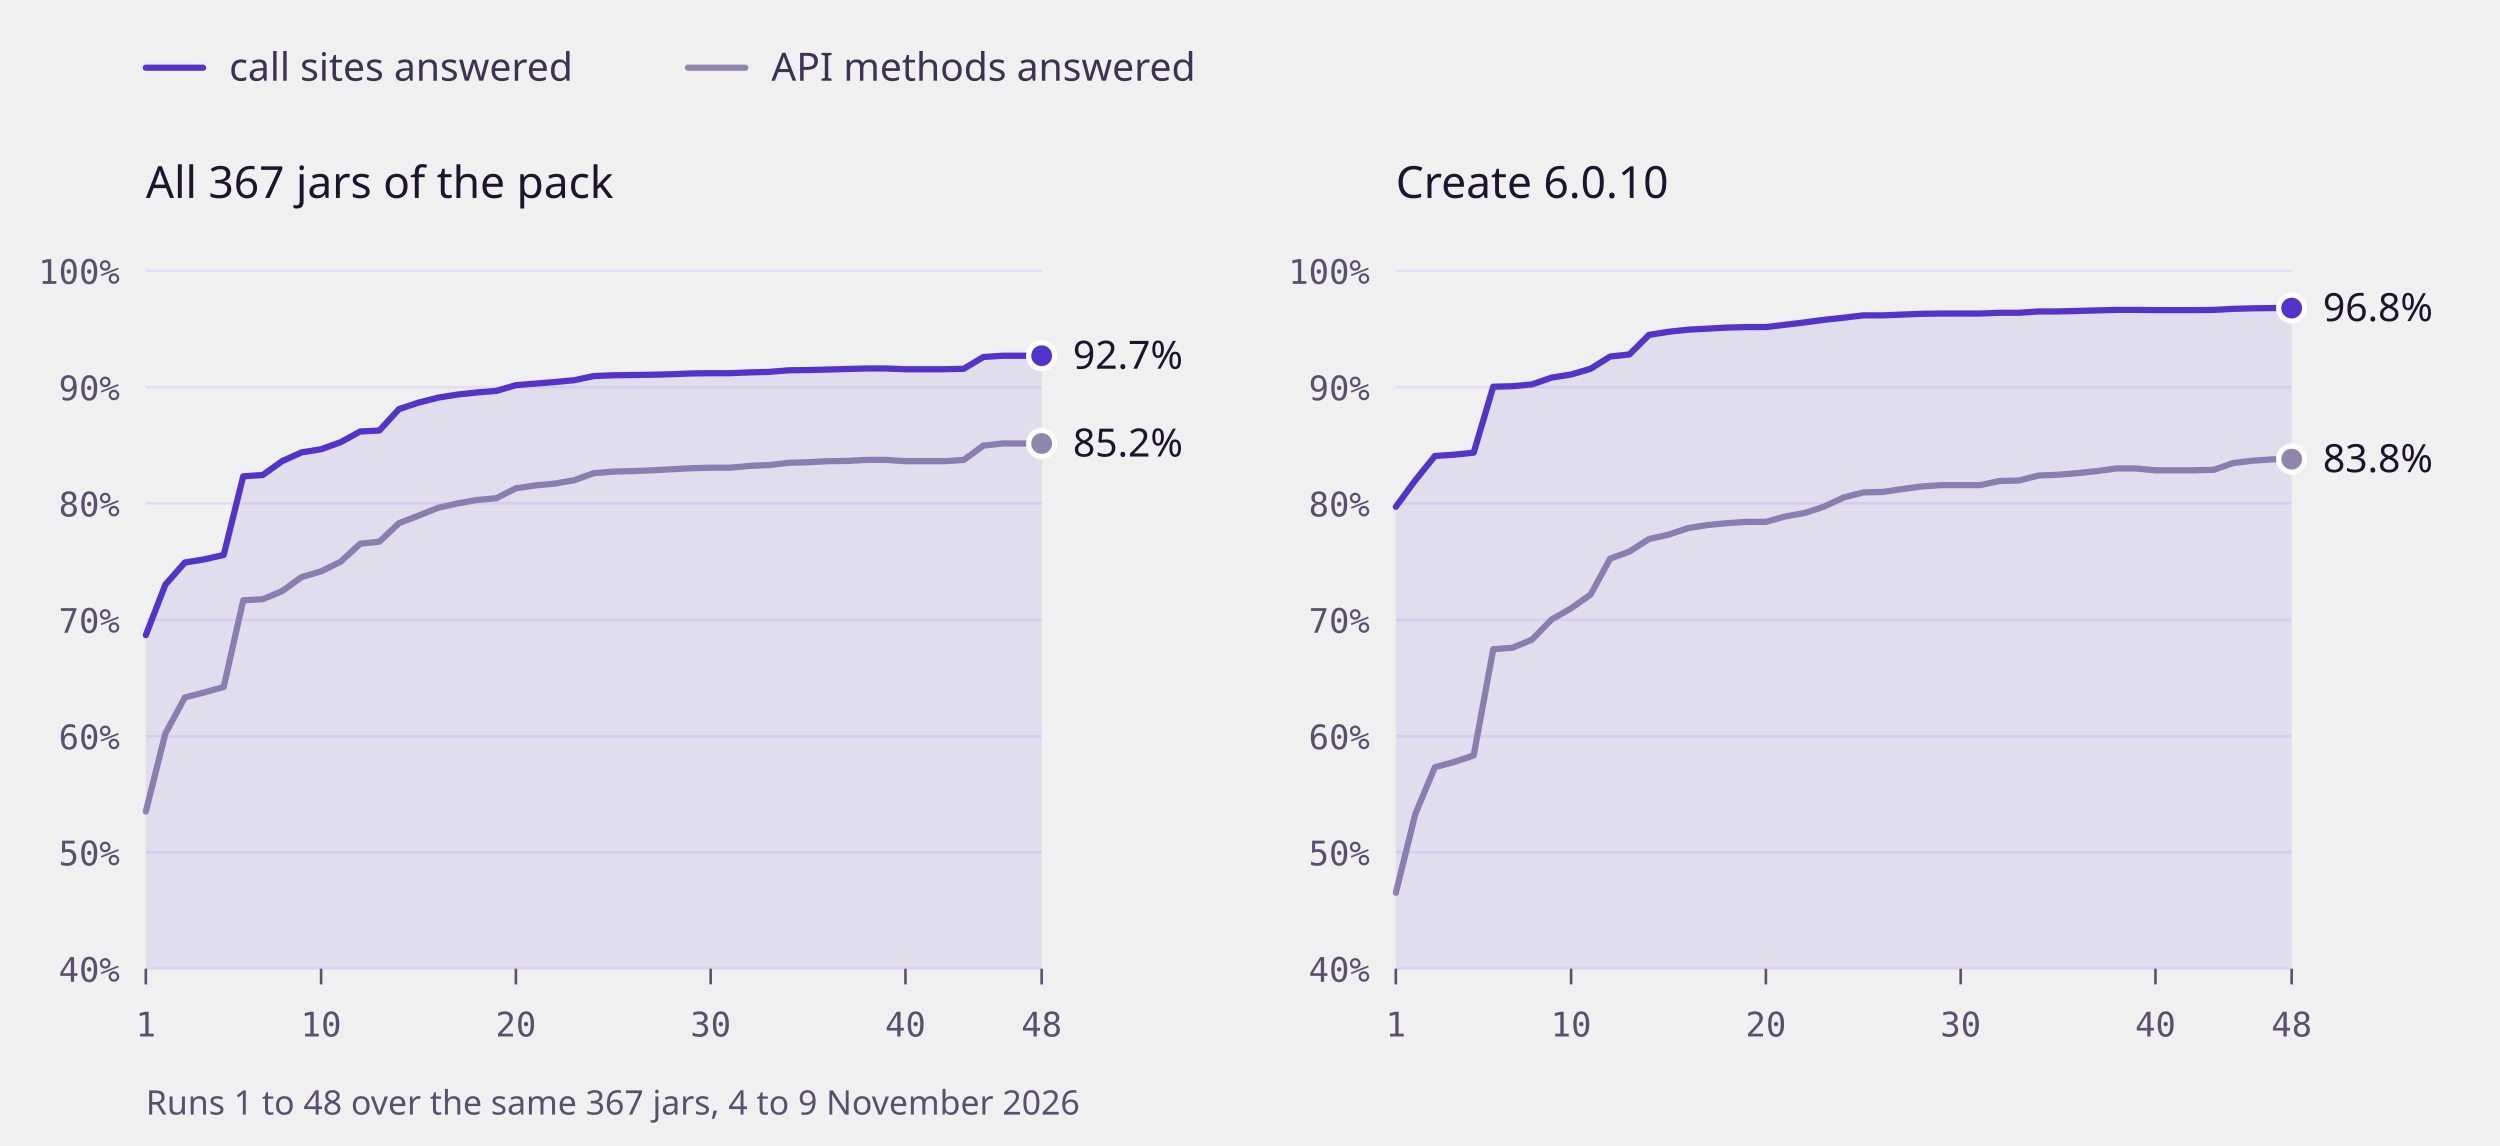
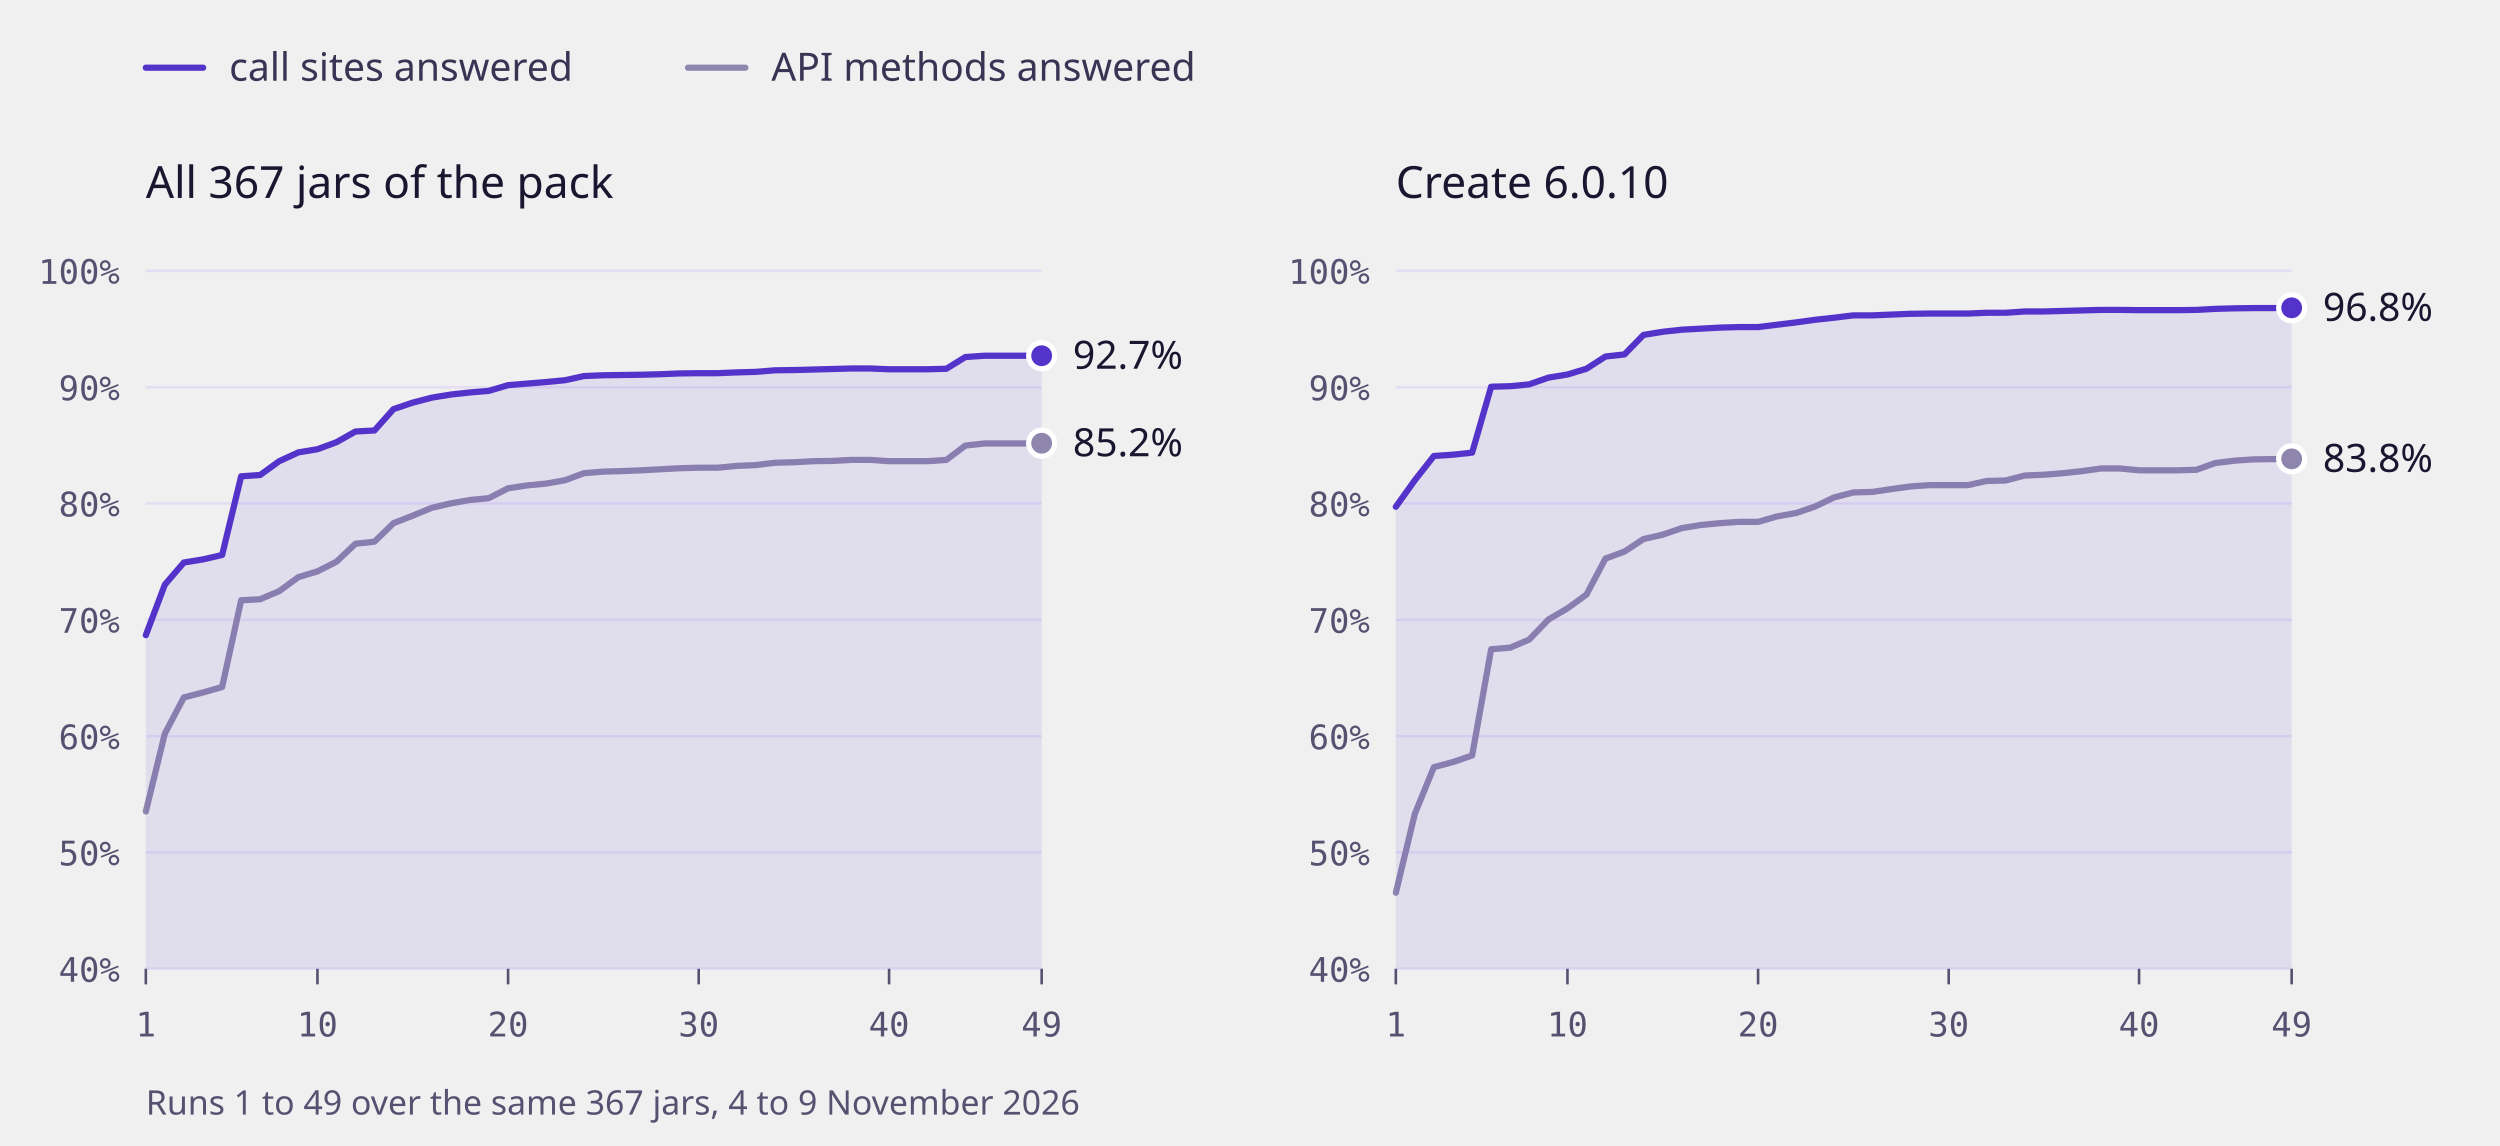
<svg xmlns="http://www.w3.org/2000/svg" viewBox="0 0 960 440" width="960" height="440" role="img" aria-labelledby="t d">
  <line x1="56" y1="26" x2="78" y2="26" stroke="#5333c9" stroke-width="2.4" stroke-linecap="round" />
  <text x="88.0" y="31.0" font-family="'HZ Geist', sans-serif" font-weight="400" font-size="15" fill="#3b3354">call sites answered</text>
  <line x1="264.2" y1="26" x2="286.2" y2="26" stroke="#8f86ad" stroke-width="2.4" stroke-linecap="round" />
  <text x="296.2" y="31.0" font-family="'HZ Geist', sans-serif" font-weight="400" font-size="15" fill="#3b3354">API methods answered</text>
  <text x="56.0" y="76.0" font-family="'HZ Geist Medium', sans-serif" font-weight="500" font-size="17" fill="#1b1530">All 367 jars of the pack</text>
  <line x1="56" y1="372.0" x2="400" y2="372.0" stroke="#e4ddf4" stroke-width="1" />
  <text x="46.0" y="377.0" font-family="'HZ Geist Mono', ui-monospace, monospace" font-weight="400" font-size="13" fill="#585071" text-anchor="end">40%</text>
  <line x1="56" y1="327.3" x2="400" y2="327.3" stroke="#e4ddf4" stroke-width="1" />
  <text x="46.0" y="332.3" font-family="'HZ Geist Mono', ui-monospace, monospace" font-weight="400" font-size="13" fill="#585071" text-anchor="end">50%</text>
  <line x1="56" y1="282.7" x2="400" y2="282.7" stroke="#e4ddf4" stroke-width="1" />
  <text x="46.0" y="287.7" font-family="'HZ Geist Mono', ui-monospace, monospace" font-weight="400" font-size="13" fill="#585071" text-anchor="end">60%</text>
  <line x1="56" y1="238.0" x2="400" y2="238.0" stroke="#e4ddf4" stroke-width="1" />
  <text x="46.0" y="243.0" font-family="'HZ Geist Mono', ui-monospace, monospace" font-weight="400" font-size="13" fill="#585071" text-anchor="end">70%</text>
  <line x1="56" y1="193.3" x2="400" y2="193.3" stroke="#e4ddf4" stroke-width="1" />
  <text x="46.0" y="198.3" font-family="'HZ Geist Mono', ui-monospace, monospace" font-weight="400" font-size="13" fill="#585071" text-anchor="end">80%</text>
  <line x1="56" y1="148.7" x2="400" y2="148.7" stroke="#e4ddf4" stroke-width="1" />
  <text x="46.0" y="153.7" font-family="'HZ Geist Mono', ui-monospace, monospace" font-weight="400" font-size="13" fill="#585071" text-anchor="end">90%</text>
  <line x1="56" y1="104.0" x2="400" y2="104.0" stroke="#e4ddf4" stroke-width="1" />
  <text x="46.0" y="109.0" font-family="'HZ Geist Mono', ui-monospace, monospace" font-weight="400" font-size="13" fill="#585071" text-anchor="end">100%</text>
  <line x1="56.0" y1="372" x2="56.0" y2="378" stroke="#585071" stroke-width="1" />
  <text x="56.0" y="398.0" font-family="'HZ Geist Mono', ui-monospace, monospace" font-weight="400" font-size="13" fill="#585071" text-anchor="middle">1</text>
-   <line x1="123.3" y1="372" x2="123.3" y2="378" stroke="#585071" stroke-width="1" />
-   <text x="123.3" y="398.0" font-family="'HZ Geist Mono', ui-monospace, monospace" font-weight="400" font-size="13" fill="#585071" text-anchor="middle">10</text>
-   <line x1="198.1" y1="372" x2="198.1" y2="378" stroke="#585071" stroke-width="1" />
-   <text x="198.1" y="398.0" font-family="'HZ Geist Mono', ui-monospace, monospace" font-weight="400" font-size="13" fill="#585071" text-anchor="middle">20</text>
-   <line x1="272.9" y1="372" x2="272.9" y2="378" stroke="#585071" stroke-width="1" />
-   <text x="272.9" y="398.0" font-family="'HZ Geist Mono', ui-monospace, monospace" font-weight="400" font-size="13" fill="#585071" text-anchor="middle">30</text>
-   <line x1="347.7" y1="372" x2="347.7" y2="378" stroke="#585071" stroke-width="1" />
-   <text x="347.7" y="398.0" font-family="'HZ Geist Mono', ui-monospace, monospace" font-weight="400" font-size="13" fill="#585071" text-anchor="middle">40</text>
+   <line x1="121.9" y1="372" x2="121.9" y2="378" stroke="#585071" stroke-width="1" />
+   <text x="121.9" y="398.0" font-family="'HZ Geist Mono', ui-monospace, monospace" font-weight="400" font-size="13" fill="#585071" text-anchor="middle">10</text>
+   <line x1="195.1" y1="372" x2="195.1" y2="378" stroke="#585071" stroke-width="1" />
+   <text x="195.1" y="398.0" font-family="'HZ Geist Mono', ui-monospace, monospace" font-weight="400" font-size="13" fill="#585071" text-anchor="middle">20</text>
+   <line x1="268.3" y1="372" x2="268.3" y2="378" stroke="#585071" stroke-width="1" />
+   <text x="268.3" y="398.0" font-family="'HZ Geist Mono', ui-monospace, monospace" font-weight="400" font-size="13" fill="#585071" text-anchor="middle">30</text>
+   <line x1="341.4" y1="372" x2="341.4" y2="378" stroke="#585071" stroke-width="1" />
+   <text x="341.4" y="398.0" font-family="'HZ Geist Mono', ui-monospace, monospace" font-weight="400" font-size="13" fill="#585071" text-anchor="middle">40</text>
  <line x1="400.0" y1="372" x2="400.0" y2="378" stroke="#585071" stroke-width="1" />
-   <text x="400.0" y="398.0" font-family="'HZ Geist Mono', ui-monospace, monospace" font-weight="400" font-size="13" fill="#585071" text-anchor="middle">48</text>
-   <polyline points="56.0,311.6 63.5,281.7 71.0,267.8 78.4,265.9 85.9,263.8 93.4,230.5 100.9,230.1 108.3,227.0 115.8,221.6 123.3,219.4 130.8,215.7 138.3,208.8 145.7,208.0 153.2,200.9 160.7,198.0 168.2,195.0 175.7,193.3 183.1,192.0 190.6,191.3 198.1,187.5 205.6,186.4 213.0,185.7 220.5,184.4 228.0,181.7 235.5,181.1 243.0,180.9 250.4,180.6 257.9,180.2 265.4,179.8 272.9,179.6 280.3,179.6 287.8,178.9 295.3,178.6 302.8,177.7 310.3,177.5 317.7,177.1 325.2,177.0 332.7,176.6 340.2,176.6 347.7,177.1 355.1,177.1 362.6,177.1 370.1,176.6 377.6,171.1 385.0,170.3 392.5,170.3 400.0,170.3" fill="none" stroke="#8f86ad" stroke-width="2.4" stroke-linejoin="round" stroke-linecap="round" />
-   <path d="M56.0,372 L56.0,243.9 L63.5,224.5 L71.0,216.0 L78.4,214.8 L85.9,213.1 L93.4,182.9 L100.9,182.4 L108.3,177.1 L115.8,173.7 L123.3,172.5 L130.8,169.8 L138.3,165.7 L145.7,165.3 L153.2,157.1 L160.7,154.6 L168.2,152.7 L175.7,151.5 L183.1,150.7 L190.6,150.1 L198.1,147.9 L205.6,147.3 L213.0,146.7 L220.5,146.0 L228.0,144.4 L235.5,144.1 L243.0,144.0 L250.4,143.9 L257.9,143.7 L265.4,143.4 L272.9,143.3 L280.3,143.3 L287.8,143.0 L295.3,142.8 L302.8,142.2 L310.3,142.1 L317.7,141.9 L325.2,141.7 L332.7,141.5 L340.2,141.5 L347.7,141.8 L355.1,141.8 L362.6,141.8 L370.1,141.6 L377.6,137.1 L385.0,136.6 L392.5,136.6 L400.0,136.6 L400.0,372 Z" fill="#5333c9" opacity="0.1" />
-   <polyline points="56.0,243.9 63.5,224.5 71.0,216.0 78.4,214.8 85.9,213.1 93.4,182.9 100.9,182.4 108.3,177.1 115.8,173.7 123.3,172.5 130.8,169.8 138.3,165.7 145.7,165.3 153.2,157.1 160.7,154.6 168.2,152.7 175.7,151.5 183.1,150.7 190.6,150.1 198.1,147.9 205.6,147.3 213.0,146.7 220.5,146.0 228.0,144.4 235.5,144.1 243.0,144.0 250.4,143.9 257.9,143.7 265.4,143.4 272.9,143.3 280.3,143.3 287.8,143.0 295.3,142.8 302.8,142.2 310.3,142.1 317.7,141.9 325.2,141.7 332.7,141.5 340.2,141.5 347.7,141.8 355.1,141.8 362.6,141.8 370.1,141.6 377.6,137.1 385.0,136.6 392.5,136.6 400.0,136.6" fill="none" stroke="#5333c9" stroke-width="2.4" stroke-linejoin="round" stroke-linecap="round" />
+   <text x="400.0" y="398.0" font-family="'HZ Geist Mono', ui-monospace, monospace" font-weight="400" font-size="13" fill="#585071" text-anchor="middle">49</text>
+   <polyline points="56.0,311.6 63.3,281.7 70.6,267.8 78.0,265.9 85.3,263.8 92.6,230.5 99.9,230.1 107.2,227.0 114.6,221.6 121.9,219.4 129.2,215.7 136.5,208.8 143.8,208.0 151.1,200.9 158.5,198.0 165.8,195.0 173.1,193.3 180.4,192.0 187.7,191.3 195.1,187.5 202.4,186.4 209.7,185.7 217.0,184.4 224.3,181.7 231.7,181.1 239.0,180.9 246.3,180.6 253.6,180.2 260.9,179.8 268.3,179.6 275.6,179.6 282.9,178.9 290.2,178.6 297.5,177.7 304.9,177.5 312.2,177.1 319.5,177.0 326.8,176.6 334.1,176.6 341.4,177.1 348.8,177.1 356.1,177.1 363.4,176.6 370.7,171.1 378.0,170.3 385.4,170.3 392.7,170.3 400.0,170.2" fill="none" stroke="#8f86ad" stroke-width="2.4" stroke-linejoin="round" stroke-linecap="round" />
+   <path d="M56.0,372 L56.0,243.9 L63.3,224.5 L70.6,216.0 L78.0,214.8 L85.3,213.1 L92.6,182.9 L99.9,182.4 L107.2,177.1 L114.6,173.7 L121.9,172.5 L129.2,169.8 L136.5,165.7 L143.8,165.3 L151.1,157.1 L158.5,154.6 L165.8,152.7 L173.1,151.5 L180.4,150.7 L187.7,150.1 L195.1,147.9 L202.4,147.3 L209.7,146.7 L217.0,146.0 L224.3,144.4 L231.7,144.1 L239.0,144.0 L246.3,143.9 L253.6,143.7 L260.9,143.4 L268.3,143.3 L275.6,143.3 L282.9,143.0 L290.2,142.8 L297.5,142.2 L304.9,142.1 L312.2,141.9 L319.5,141.7 L326.8,141.5 L334.1,141.5 L341.4,141.8 L348.8,141.8 L356.1,141.8 L363.4,141.6 L370.7,137.1 L378.0,136.6 L385.4,136.6 L392.7,136.6 L400.0,136.6 L400.0,372 Z" fill="#5333c9" opacity="0.1" />
+   <polyline points="56.0,243.9 63.3,224.5 70.6,216.0 78.0,214.8 85.3,213.1 92.6,182.9 99.9,182.4 107.2,177.1 114.6,173.7 121.9,172.5 129.2,169.8 136.5,165.7 143.8,165.3 151.1,157.1 158.5,154.6 165.8,152.7 173.1,151.5 180.4,150.7 187.7,150.1 195.1,147.9 202.4,147.3 209.7,146.7 217.0,146.0 224.3,144.4 231.7,144.1 239.0,144.0 246.3,143.9 253.6,143.7 260.9,143.4 268.3,143.3 275.6,143.3 282.9,143.0 290.2,142.8 297.5,142.2 304.9,142.1 312.2,141.9 319.5,141.7 326.8,141.5 334.1,141.5 341.4,141.8 348.8,141.8 356.1,141.8 363.4,141.6 370.7,137.1 378.0,136.6 385.4,136.6 392.7,136.6 400.0,136.6" fill="none" stroke="#5333c9" stroke-width="2.4" stroke-linejoin="round" stroke-linecap="round" />
  <circle cx="400.0" cy="136.6" r="5" fill="#5333c9" stroke="#ffffff" stroke-width="2" />
-   <circle cx="400.0" cy="170.3" r="5" fill="#8f86ad" stroke="#ffffff" stroke-width="2" />
+   <circle cx="400.0" cy="170.2" r="5" fill="#8f86ad" stroke="#ffffff" stroke-width="2" />
  <text x="412.0" y="141.6" font-family="'HZ Geist Medium', sans-serif" font-weight="500" font-size="15" fill="#1b1530">92.7%</text>
-   <text x="412.0" y="175.3" font-family="'HZ Geist Medium', sans-serif" font-weight="500" font-size="15" fill="#1b1530">85.2%</text>
+   <text x="412.0" y="175.2" font-family="'HZ Geist Medium', sans-serif" font-weight="500" font-size="15" fill="#1b1530">85.2%</text>
  <text x="536.0" y="76.0" font-family="'HZ Geist Medium', sans-serif" font-weight="500" font-size="17" fill="#1b1530">Create 6.0.10</text>
  <line x1="536" y1="372.0" x2="880" y2="372.0" stroke="#e4ddf4" stroke-width="1" />
  <text x="526.0" y="377.0" font-family="'HZ Geist Mono', ui-monospace, monospace" font-weight="400" font-size="13" fill="#585071" text-anchor="end">40%</text>
  <line x1="536" y1="327.3" x2="880" y2="327.3" stroke="#e4ddf4" stroke-width="1" />
  <text x="526.0" y="332.3" font-family="'HZ Geist Mono', ui-monospace, monospace" font-weight="400" font-size="13" fill="#585071" text-anchor="end">50%</text>
  <line x1="536" y1="282.7" x2="880" y2="282.7" stroke="#e4ddf4" stroke-width="1" />
  <text x="526.0" y="287.7" font-family="'HZ Geist Mono', ui-monospace, monospace" font-weight="400" font-size="13" fill="#585071" text-anchor="end">60%</text>
  <line x1="536" y1="238.0" x2="880" y2="238.0" stroke="#e4ddf4" stroke-width="1" />
  <text x="526.0" y="243.0" font-family="'HZ Geist Mono', ui-monospace, monospace" font-weight="400" font-size="13" fill="#585071" text-anchor="end">70%</text>
  <line x1="536" y1="193.3" x2="880" y2="193.3" stroke="#e4ddf4" stroke-width="1" />
  <text x="526.0" y="198.3" font-family="'HZ Geist Mono', ui-monospace, monospace" font-weight="400" font-size="13" fill="#585071" text-anchor="end">80%</text>
  <line x1="536" y1="148.7" x2="880" y2="148.7" stroke="#e4ddf4" stroke-width="1" />
  <text x="526.0" y="153.7" font-family="'HZ Geist Mono', ui-monospace, monospace" font-weight="400" font-size="13" fill="#585071" text-anchor="end">90%</text>
  <line x1="536" y1="104.0" x2="880" y2="104.0" stroke="#e4ddf4" stroke-width="1" />
  <text x="526.0" y="109.0" font-family="'HZ Geist Mono', ui-monospace, monospace" font-weight="400" font-size="13" fill="#585071" text-anchor="end">100%</text>
  <line x1="536.0" y1="372" x2="536.0" y2="378" stroke="#585071" stroke-width="1" />
  <text x="536.0" y="398.0" font-family="'HZ Geist Mono', ui-monospace, monospace" font-weight="400" font-size="13" fill="#585071" text-anchor="middle">1</text>
-   <line x1="603.3" y1="372" x2="603.3" y2="378" stroke="#585071" stroke-width="1" />
-   <text x="603.3" y="398.0" font-family="'HZ Geist Mono', ui-monospace, monospace" font-weight="400" font-size="13" fill="#585071" text-anchor="middle">10</text>
-   <line x1="678.1" y1="372" x2="678.1" y2="378" stroke="#585071" stroke-width="1" />
-   <text x="678.1" y="398.0" font-family="'HZ Geist Mono', ui-monospace, monospace" font-weight="400" font-size="13" fill="#585071" text-anchor="middle">20</text>
-   <line x1="752.9" y1="372" x2="752.9" y2="378" stroke="#585071" stroke-width="1" />
-   <text x="752.9" y="398.0" font-family="'HZ Geist Mono', ui-monospace, monospace" font-weight="400" font-size="13" fill="#585071" text-anchor="middle">30</text>
-   <line x1="827.7" y1="372" x2="827.7" y2="378" stroke="#585071" stroke-width="1" />
-   <text x="827.7" y="398.0" font-family="'HZ Geist Mono', ui-monospace, monospace" font-weight="400" font-size="13" fill="#585071" text-anchor="middle">40</text>
+   <line x1="601.9" y1="372" x2="601.9" y2="378" stroke="#585071" stroke-width="1" />
+   <text x="601.9" y="398.0" font-family="'HZ Geist Mono', ui-monospace, monospace" font-weight="400" font-size="13" fill="#585071" text-anchor="middle">10</text>
+   <line x1="675.1" y1="372" x2="675.1" y2="378" stroke="#585071" stroke-width="1" />
+   <text x="675.1" y="398.0" font-family="'HZ Geist Mono', ui-monospace, monospace" font-weight="400" font-size="13" fill="#585071" text-anchor="middle">20</text>
+   <line x1="748.3" y1="372" x2="748.3" y2="378" stroke="#585071" stroke-width="1" />
+   <text x="748.3" y="398.0" font-family="'HZ Geist Mono', ui-monospace, monospace" font-weight="400" font-size="13" fill="#585071" text-anchor="middle">30</text>
+   <line x1="821.4" y1="372" x2="821.4" y2="378" stroke="#585071" stroke-width="1" />
+   <text x="821.4" y="398.0" font-family="'HZ Geist Mono', ui-monospace, monospace" font-weight="400" font-size="13" fill="#585071" text-anchor="middle">40</text>
  <line x1="880.0" y1="372" x2="880.0" y2="378" stroke="#585071" stroke-width="1" />
-   <text x="880.0" y="398.0" font-family="'HZ Geist Mono', ui-monospace, monospace" font-weight="400" font-size="13" fill="#585071" text-anchor="middle">48</text>
-   <polyline points="536.0,342.8 543.5,312.5 551.0,294.6 558.4,292.6 565.9,290.1 573.4,249.3 580.9,248.7 588.3,245.6 595.8,237.9 603.3,233.6 610.8,228.3 618.3,214.5 625.7,211.8 633.2,207.0 640.7,205.3 648.2,202.8 655.7,201.6 663.1,200.9 670.6,200.4 678.1,200.4 685.6,198.3 693.0,197.0 700.5,194.5 708.0,191.0 715.5,189.1 723.0,188.9 730.4,187.8 737.9,186.8 745.4,186.3 752.9,186.3 760.3,186.3 767.8,184.7 775.3,184.5 782.8,182.6 790.3,182.3 797.7,181.7 805.2,180.9 812.7,179.9 820.2,179.9 827.7,180.6 835.1,180.6 842.6,180.6 850.1,180.4 857.6,177.8 865.0,176.9 872.5,176.4 880.0,176.3" fill="none" stroke="#8f86ad" stroke-width="2.4" stroke-linejoin="round" stroke-linecap="round" />
-   <path d="M536.0,372 L536.0,194.6 L543.5,184.4 L551.0,175.1 L558.4,174.6 L565.9,173.8 L573.4,148.5 L580.9,148.3 L588.3,147.6 L595.8,145.0 L603.3,143.8 L610.8,141.6 L618.3,136.9 L625.7,136.1 L633.2,128.6 L640.7,127.4 L648.2,126.6 L655.7,126.2 L663.1,125.8 L670.6,125.6 L678.1,125.6 L685.6,124.7 L693.0,123.8 L700.5,122.8 L708.0,122.0 L715.5,121.1 L723.0,121.1 L730.4,120.8 L737.9,120.5 L745.4,120.4 L752.9,120.4 L760.3,120.4 L767.8,120.1 L775.3,120.1 L782.8,119.6 L790.3,119.6 L797.7,119.4 L805.2,119.2 L812.7,119.0 L820.2,119.0 L827.7,119.1 L835.1,119.1 L842.6,119.1 L850.1,119.0 L857.6,118.6 L865.0,118.4 L872.5,118.3 L880.0,118.3 L880.0,372 Z" fill="#5333c9" opacity="0.1" />
-   <polyline points="536.0,194.6 543.5,184.4 551.0,175.1 558.4,174.6 565.9,173.8 573.4,148.5 580.9,148.3 588.3,147.6 595.8,145.0 603.3,143.8 610.8,141.6 618.3,136.9 625.7,136.1 633.2,128.6 640.7,127.4 648.2,126.6 655.7,126.2 663.1,125.8 670.6,125.6 678.1,125.6 685.6,124.7 693.0,123.8 700.5,122.8 708.0,122.0 715.5,121.1 723.0,121.1 730.4,120.8 737.9,120.5 745.4,120.4 752.9,120.4 760.3,120.4 767.8,120.1 775.3,120.1 782.8,119.6 790.3,119.6 797.7,119.4 805.2,119.2 812.7,119.0 820.2,119.0 827.7,119.1 835.1,119.1 842.6,119.1 850.1,119.0 857.6,118.6 865.0,118.4 872.5,118.3 880.0,118.3" fill="none" stroke="#5333c9" stroke-width="2.4" stroke-linejoin="round" stroke-linecap="round" />
-   <circle cx="880.0" cy="118.3" r="5" fill="#5333c9" stroke="#ffffff" stroke-width="2" />
-   <circle cx="880.0" cy="176.3" r="5" fill="#8f86ad" stroke="#ffffff" stroke-width="2" />
-   <text x="892.0" y="123.3" font-family="'HZ Geist Medium', sans-serif" font-weight="500" font-size="15" fill="#1b1530">96.8%</text>
-   <text x="892.0" y="181.3" font-family="'HZ Geist Medium', sans-serif" font-weight="500" font-size="15" fill="#1b1530">83.8%</text>
-   <text x="56.0" y="428.0" font-family="'HZ Geist', sans-serif" font-weight="400" font-size="13" fill="#585071">Runs 1 to 48 over the same 367 jars, 4 to 9 November 2026</text>
+   <text x="880.0" y="398.0" font-family="'HZ Geist Mono', ui-monospace, monospace" font-weight="400" font-size="13" fill="#585071" text-anchor="middle">49</text>
+   <polyline points="536.0,342.8 543.3,312.5 550.6,294.6 558.0,292.6 565.3,290.1 572.6,249.3 579.9,248.7 587.2,245.6 594.6,237.9 601.9,233.6 609.2,228.3 616.5,214.5 623.8,211.8 631.1,207.0 638.5,205.3 645.8,202.8 653.1,201.6 660.4,200.9 667.7,200.4 675.1,200.4 682.4,198.3 689.7,197.0 697.0,194.5 704.3,191.0 711.7,189.1 719.0,188.9 726.3,187.8 733.6,186.8 740.9,186.3 748.3,186.3 755.6,186.3 762.9,184.7 770.2,184.5 777.5,182.6 784.9,182.3 792.2,181.7 799.5,180.9 806.8,179.9 814.1,179.9 821.4,180.6 828.8,180.6 836.1,180.6 843.4,180.4 850.7,177.8 858.0,176.9 865.4,176.4 872.7,176.3 880.0,176.2" fill="none" stroke="#8f86ad" stroke-width="2.4" stroke-linejoin="round" stroke-linecap="round" />
+   <path d="M536.0,372 L536.0,194.6 L543.3,184.4 L550.6,175.1 L558.0,174.6 L565.3,173.8 L572.6,148.5 L579.9,148.3 L587.2,147.6 L594.6,145.0 L601.9,143.8 L609.2,141.6 L616.5,136.9 L623.8,136.1 L631.1,128.6 L638.5,127.4 L645.8,126.6 L653.1,126.2 L660.4,125.8 L667.7,125.6 L675.1,125.6 L682.4,124.7 L689.7,123.8 L697.0,122.8 L704.3,122.0 L711.7,121.1 L719.0,121.1 L726.3,120.8 L733.6,120.5 L740.9,120.4 L748.3,120.4 L755.6,120.4 L762.9,120.1 L770.2,120.1 L777.5,119.6 L784.9,119.6 L792.2,119.4 L799.5,119.2 L806.8,119.0 L814.1,119.0 L821.4,119.1 L828.8,119.1 L836.1,119.1 L843.4,119.0 L850.7,118.6 L858.0,118.4 L865.4,118.3 L872.7,118.3 L880.0,118.2 L880.0,372 Z" fill="#5333c9" opacity="0.1" />
+   <polyline points="536.0,194.6 543.3,184.4 550.6,175.1 558.0,174.6 565.3,173.8 572.6,148.5 579.9,148.3 587.2,147.6 594.6,145.0 601.9,143.8 609.2,141.6 616.5,136.9 623.8,136.1 631.1,128.6 638.5,127.4 645.8,126.6 653.1,126.2 660.4,125.8 667.7,125.6 675.1,125.6 682.4,124.7 689.7,123.8 697.0,122.8 704.3,122.0 711.7,121.1 719.0,121.1 726.3,120.8 733.6,120.5 740.9,120.4 748.3,120.4 755.6,120.4 762.9,120.1 770.2,120.1 777.5,119.6 784.9,119.6 792.2,119.4 799.5,119.2 806.8,119.0 814.1,119.0 821.4,119.1 828.8,119.1 836.1,119.1 843.4,119.0 850.7,118.6 858.0,118.4 865.4,118.3 872.7,118.3 880.0,118.2" fill="none" stroke="#5333c9" stroke-width="2.4" stroke-linejoin="round" stroke-linecap="round" />
+   <circle cx="880.0" cy="118.2" r="5" fill="#5333c9" stroke="#ffffff" stroke-width="2" />
+   <circle cx="880.0" cy="176.2" r="5" fill="#8f86ad" stroke="#ffffff" stroke-width="2" />
+   <text x="892.0" y="123.2" font-family="'HZ Geist Medium', sans-serif" font-weight="500" font-size="15" fill="#1b1530">96.8%</text>
+   <text x="892.0" y="181.2" font-family="'HZ Geist Medium', sans-serif" font-weight="500" font-size="15" fill="#1b1530">83.8%</text>
+   <text x="56.0" y="428.0" font-family="'HZ Geist', sans-serif" font-weight="400" font-size="13" fill="#585071">Runs 1 to 49 over the same 367 jars, 4 to 9 November 2026</text>
</svg>
